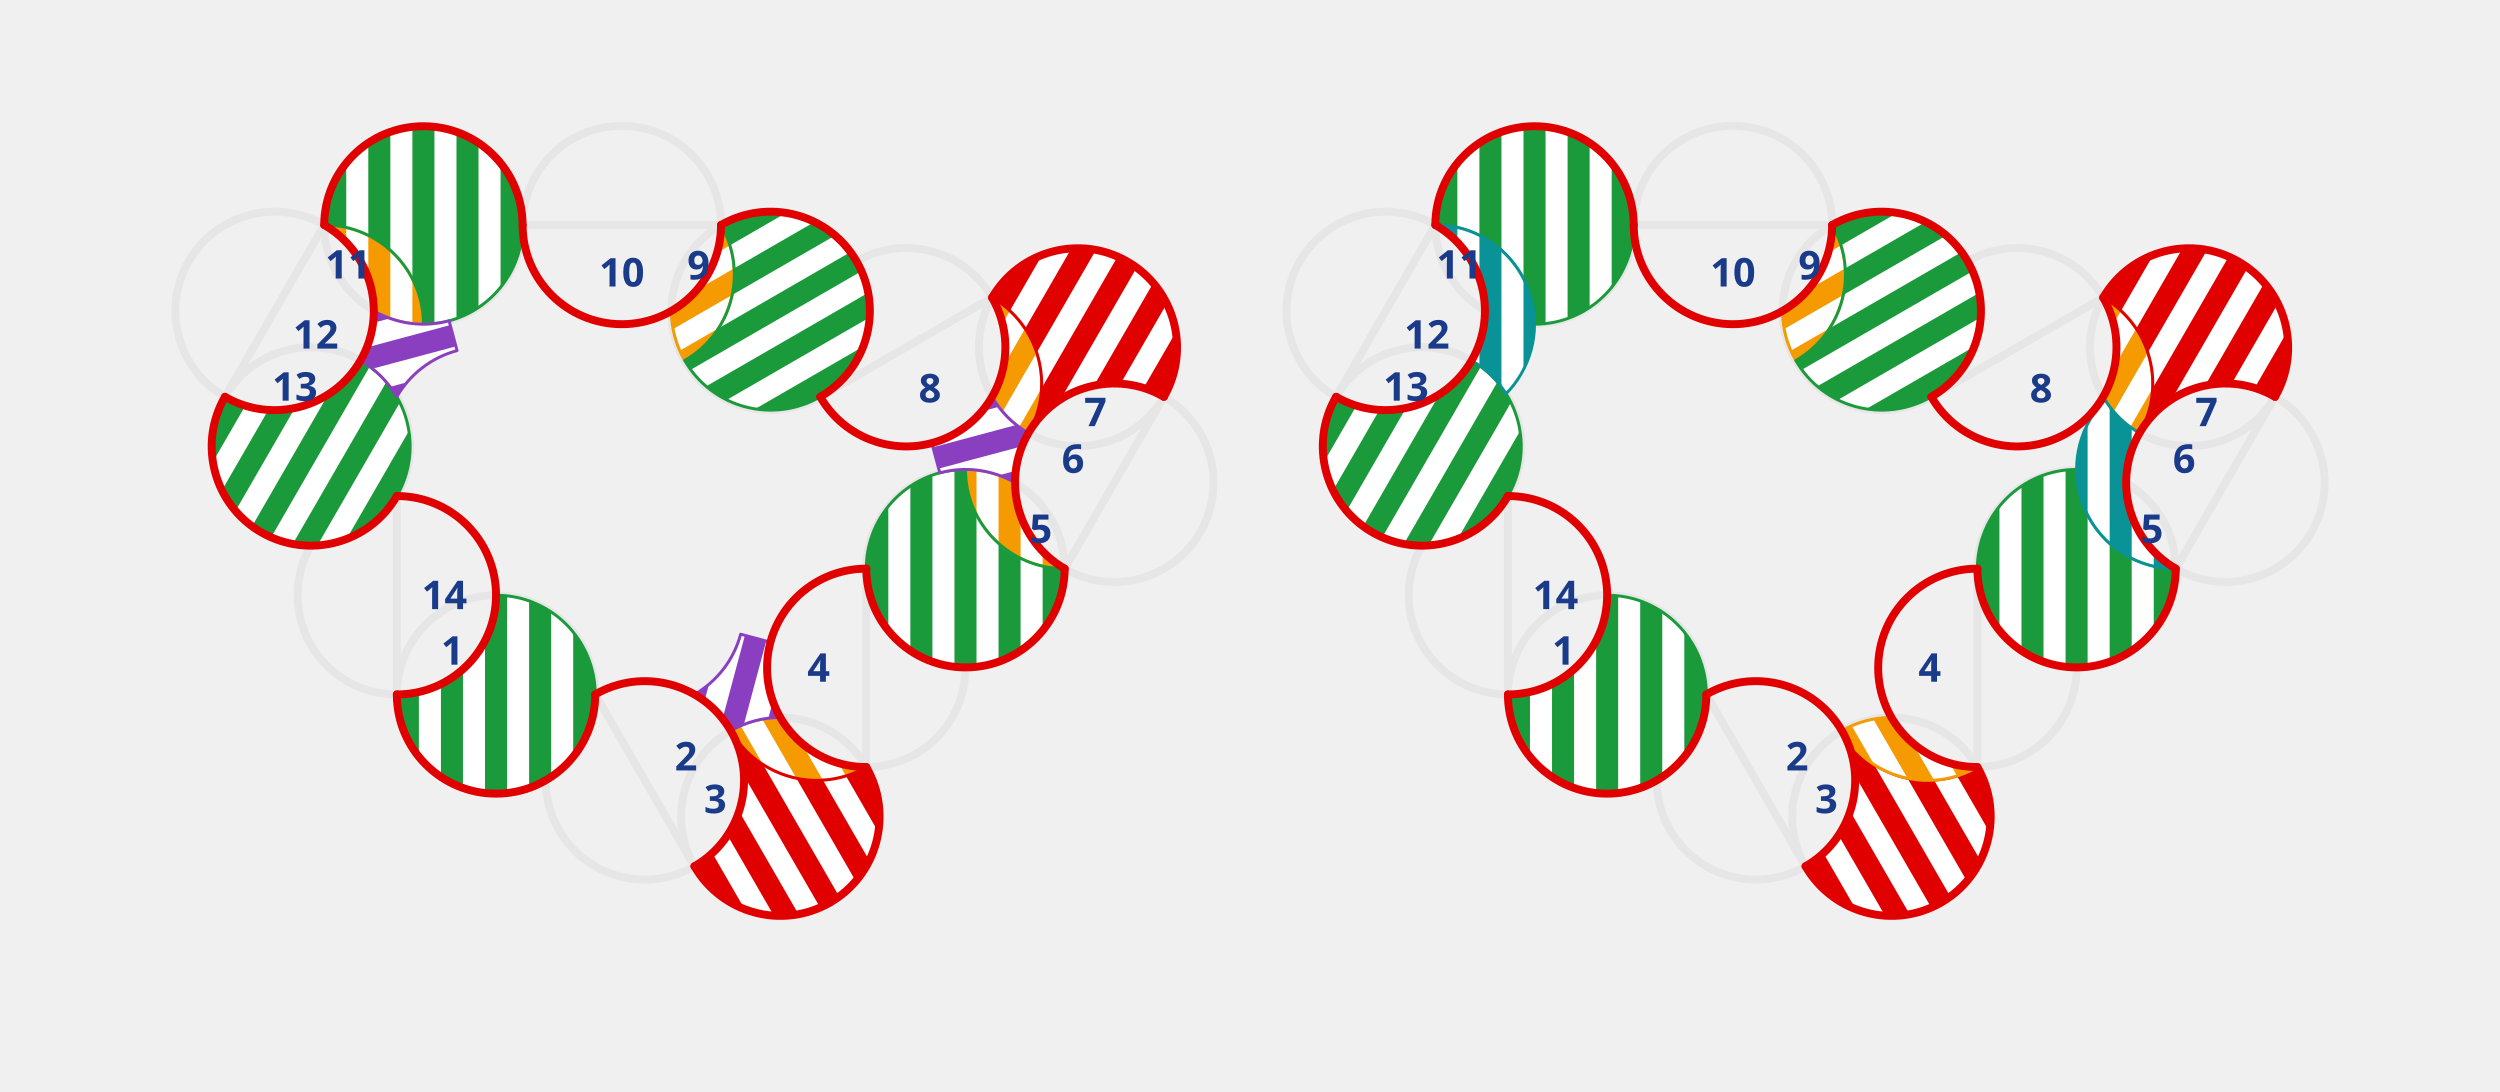
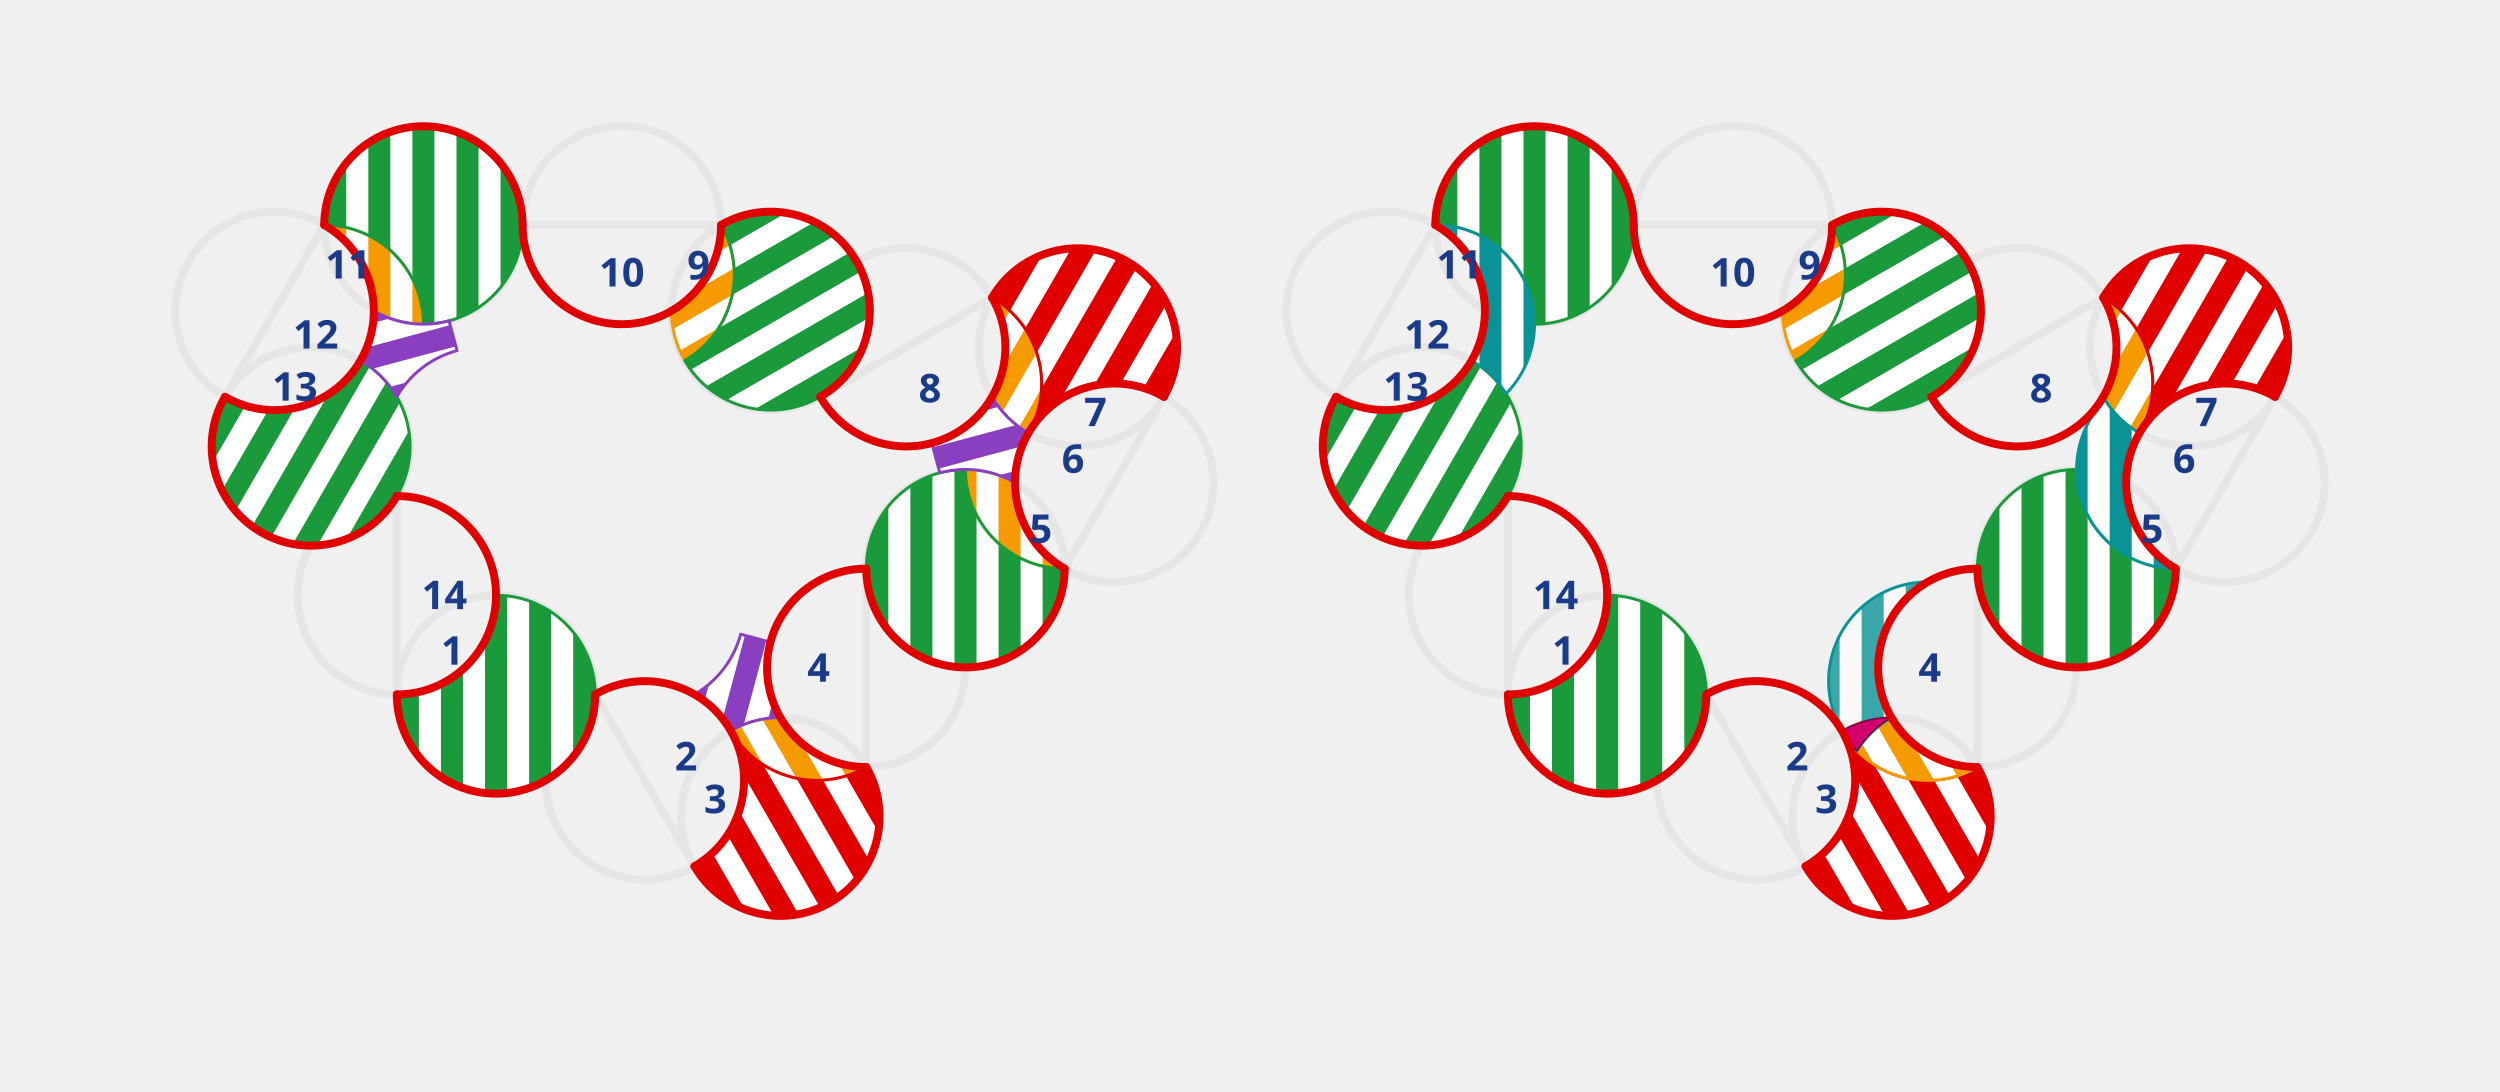
<svg xmlns="http://www.w3.org/2000/svg" width="1260" height="550" viewBox="0 0 1260 550" version="1.1" id="svg1">
  <defs id="defs1" />
  <g id="tileA">
    <path id="spectre" d="M 200 350 L 300 350 L 350 436.603 L 436.603 386.603 L 436.603 286.603 L 536.602 286.603 L 586.602 200 L 500 150 L 413.397 200 L 363.397 113.397 L 263.397 113.397 L 163.398 113.397 L 113.397 200 L 200 250 Z" style="fill:none;stroke:#e6e6e6;stroke-width:4;stroke-linecap:round;stroke-linejoin:round" />
    <path id="arc00in" d="M 200 350 A 50 50 0 0 1 300 350" style="fill:none;stroke:#e6e6e6;stroke-width:4;stroke-linecap:round;stroke-linejoin:round" />
    <path id="arc01out" d="M 300 350 A 50 50 0 0 0 350 436.603" style="fill:none;stroke:#e6e6e6;stroke-width:4;stroke-linecap:round;stroke-linejoin:round" />
    <path id="arc02in" d="M 350 436.603 A 50 50 0 0 1 436.603 386.603" style="fill:none;stroke:#e6e6e6;stroke-width:4;stroke-linecap:round;stroke-linejoin:round" />
    <path id="arc03out" d="M 436.603 386.603 A 50 50 0 0 0 436.603 286.603" style="fill:none;stroke:#e6e6e6;stroke-width:4;stroke-linecap:round;stroke-linejoin:round" />
    <path id="arc04in" d="M 436.603 286.603 A 50 50 0 0 1 536.602 286.603" style="fill:none;stroke:#e6e6e6;stroke-width:4;stroke-linecap:round;stroke-linejoin:round" />
    <path id="arc05out" d="M 536.602 286.603 A 50 50 0 0 0 586.602 200" style="fill:none;stroke:#e6e6e6;stroke-width:4;stroke-linecap:round;stroke-linejoin:round" />
    <path id="arc06in" d="M 586.602 200 A 50 50 0 0 1 500 150" style="fill:none;stroke:#e6e6e6;stroke-width:4;stroke-linecap:round;stroke-linejoin:round" />
    <path id="arc07out" d="M 500 150 A 50 50 0 0 0 413.397 200" style="fill:none;stroke:#e6e6e6;stroke-width:4;stroke-linecap:round;stroke-linejoin:round" />
    <path id="arc08in" d="M 413.397 200 A 50 50 0 0 1 363.397 113.397" style="fill:none;stroke:#e6e6e6;stroke-width:4;stroke-linecap:round;stroke-linejoin:round" />
    <path id="arc09out" d="M 363.397 113.397 A 50 50 0 0 0 263.397 113.397" style="fill:none;stroke:#e6e6e6;stroke-width:4;stroke-linecap:round;stroke-linejoin:round" />
    <path id="arc10in" d="M 263.397 113.397 A 50 50 0 0 1 163.398 113.397" style="fill:none;stroke:#e6e6e6;stroke-width:4;stroke-linecap:round;stroke-linejoin:round" />
    <path id="arc11out" d="M 163.398 113.397 A 50 50 0 0 0 113.397 200" style="fill:none;stroke:#e6e6e6;stroke-width:4;stroke-linecap:round;stroke-linejoin:round" />
    <path id="arc12in" d="M 113.397 200 A 50 50 0 0 1 200 250" style="fill:none;stroke:#e6e6e6;stroke-width:4;stroke-linecap:round;stroke-linejoin:round" />
    <path id="arc13out" d="M 200 250 A 50 50 0 0 0 200 350" style="fill:none;stroke:#e6e6e6;stroke-width:4;stroke-linecap:round;stroke-linejoin:round" />
    <path id="cres03bg" d="M 368.301 368.301 A 50 50 0 0 0 436.603 386.603 A 50 50 0 0 1 393.301 361.603 A 50 50 0 0 0 368.301 368.301 Z" style="fill:#ffffff;stroke:#f59a00;stroke-width:1.5;stroke-linejoin:round" />
    <path id="cres03" d="M 368.301 368.301 A 50 50 0 0 0 384.566 385.361 L 373.267 365.792 A 50 50 0 0 0 368.301 368.301 Z M 401.369 392.243 A 50 50 0 0 0 411.603 393.301 L 393.301 361.603 A 50 50 0 0 0 384.165 362.444 Z M 411.603 393.301 A 50 50 0 0 0 414.753 393.202 L 403.924 374.445 A 50 50 0 0 1 393.301 361.603 Z M 426.355 391.075 A 50 50 0 0 0 436.603 386.603 L 436.603 386.603 A 50 50 0 0 1 422.621 384.608 Z" style="fill:#f59a00;stroke:none" />
    <path id="cres05bg" d="M 486.603 236.602 A 50 50 0 0 0 536.602 286.603 A 50 50 0 0 1 511.603 243.301 A 50 50 0 0 0 486.603 236.602 Z" style="fill:#ffffff;stroke:#f59a00;stroke-width:1.5;stroke-linejoin:round" />
    <path id="cres05" d="M 486.603 236.602 A 50 50 0 0 0 492.158 259.509 L 492.158 236.912 A 50 50 0 0 0 486.603 236.602 Z M 503.269 273.87 A 50 50 0 0 0 511.603 279.904 L 511.603 243.301 A 50 50 0 0 0 503.269 239.462 Z M 511.603 279.904 A 50 50 0 0 0 514.38 281.393 L 514.38 259.735 A 50 50 0 0 1 511.603 243.301 Z M 525.491 285.352 A 50 50 0 0 0 536.602 286.603 L 536.602 286.603 A 50 50 0 0 1 525.491 277.884 Z" style="fill:#f59a00;stroke:none" />
    <path id="cres07bg" d="M 518.301 218.301 A 50 50 0 0 0 500 150 A 50 50 0 0 1 500 200 A 50 50 0 0 0 518.301 218.301 Z" style="fill:#ffffff;stroke:#f59a00;stroke-width:1.5;stroke-linejoin:round" />
    <path id="cres07" d="M 518.301 218.301 A 50 50 0 0 0 524.943 195.686 L 513.645 215.255 A 50 50 0 0 0 518.301 218.301 Z M 522.501 177.693 A 50 50 0 0 0 518.301 168.301 L 500 200 A 50 50 0 0 0 505.297 207.492 Z M 518.301 168.301 A 50 50 0 0 0 516.64 165.623 L 505.811 184.379 A 50 50 0 0 1 500 200 Z M 508.997 156.638 A 50 50 0 0 0 500 150 L 500 150 A 50 50 0 0 1 505.263 163.106 Z" style="fill:#f59a00;stroke:none" />
    <path id="cres09bg" d="M 345.096 181.699 A 50 50 0 0 0 363.397 113.397 A 50 50 0 0 1 338.397 156.699 A 50 50 0 0 0 345.096 181.699 Z" style="fill:#ffffff;stroke:#f59a00;stroke-width:1.5;stroke-linejoin:round" />
    <path id="cres09" d="M 345.096 181.699 A 50 50 0 0 0 362.156 165.434 L 342.587 176.733 A 50 50 0 0 0 345.096 181.699 Z M 369.038 148.631 A 50 50 0 0 0 370.096 138.398 L 338.397 156.699 A 50 50 0 0 0 339.239 165.835 Z M 370.096 138.398 A 50 50 0 0 0 369.997 135.247 L 351.24 146.076 A 50 50 0 0 1 338.397 156.699 Z M 367.87 123.645 A 50 50 0 0 0 363.397 113.397 L 363.397 113.397 A 50 50 0 0 1 361.403 127.379 Z" style="fill:#f59a00;stroke:none" />
    <path id="cres11bg" d="M 213.398 163.398 A 50 50 0 0 0 163.398 113.397 A 50 50 0 0 1 188.398 156.699 A 50 50 0 0 0 213.398 163.398 Z" style="fill:#ffffff;stroke:#f59a00;stroke-width:1.5;stroke-linejoin:round" />
    <path id="cres11" d="M 213.398 163.398 A 50 50 0 0 0 207.842 140.491 L 207.842 163.088 A 50 50 0 0 0 213.398 163.398 Z M 196.731 126.13 A 50 50 0 0 0 188.398 120.096 L 188.398 156.699 A 50 50 0 0 0 196.731 160.538 Z M 188.398 120.096 A 50 50 0 0 0 185.62 118.607 L 185.62 140.265 A 50 50 0 0 1 188.398 156.699 Z M 174.509 114.648 A 50 50 0 0 0 163.398 113.397 L 163.398 113.397 A 50 50 0 0 1 174.509 122.116 Z" style="fill:#f59a00;stroke:none" />
    <path id="p3qpf01bg" d="M 200 350 A 50 50 0 0 0 250 400 A 50 50 0 0 0 300 350 A 50 50 0 0 0 250 300 A 50 50 0 0 1 200 350 Z" style="fill:#ffffff;stroke:#1a9a3a;stroke-width:1.5;stroke-linejoin:round" />
    <path id="p3qpf01" d="M 200 350 A 50 50 0 0 0 211.111 381.427 L 211.111 348.75 A 50 50 0 0 1 200 350 Z M 222.222 391.574 A 50 50 0 0 0 233.333 397.14 L 233.333 337.268 A 50 50 0 0 1 222.222 344.79 Z M 244.444 399.69 A 50 50 0 0 0 255.556 399.69 L 255.556 300.31 A 50 50 0 0 0 250 300 A 50 50 0 0 1 244.444 322.906 Z M 266.667 397.14 A 50 50 0 0 0 277.778 391.574 L 277.778 308.426 A 50 50 0 0 0 266.667 302.86 Z M 288.889 381.427 A 50 50 0 0 0 300 350 L 300 350 A 50 50 0 0 0 288.889 318.573 Z" style="fill:#1a9a3a;stroke:none" />
    <path id="p3qpf05bg" d="M 536.602 286.603 A 50 50 0 0 1 486.603 336.603 A 50 50 0 0 1 436.603 286.603 A 50 50 0 0 1 486.603 236.602 A 50 50 0 0 0 536.602 286.603 Z" style="fill:#ffffff;stroke:#1a9a3a;stroke-width:1.5;stroke-linejoin:round" />
    <path id="p3qpf05" d="M 436.603 286.603 A 50 50 0 0 0 447.714 318.029 L 447.714 255.176 A 50 50 0 0 0 436.603 286.603 Z M 458.825 328.176 A 50 50 0 0 0 469.936 333.743 L 469.936 239.462 A 50 50 0 0 0 458.825 245.029 Z M 481.047 336.293 A 50 50 0 0 0 492.158 336.293 L 492.158 259.509 A 50 50 0 0 1 486.603 236.602 A 50 50 0 0 0 481.047 236.912 Z M 503.269 333.743 A 50 50 0 0 0 514.38 328.176 L 514.38 281.393 A 50 50 0 0 1 503.269 273.87 Z M 525.491 318.029 A 50 50 0 0 0 536.602 286.603 L 536.602 286.603 A 50 50 0 0 1 525.491 285.352 Z" style="fill:#1a9a3a;stroke:none" />
    <path id="p3qpf09bg" d="M 363.397 113.397 A 50 50 0 0 1 431.699 131.699 A 50 50 0 0 1 413.397 200 A 50 50 0 0 1 345.096 181.699 A 50 50 0 0 0 363.397 113.397 Z" style="fill:#ffffff;stroke:#1a9a3a;stroke-width:1.5;stroke-linejoin:round" />
    <path id="p3qpf09" d="M 413.397 200 A 50 50 0 0 0 435.058 174.664 L 380.625 206.091 A 50 50 0 0 0 413.397 200 Z M 438.291 159.968 A 50 50 0 0 0 437.556 147.562 L 355.906 194.703 A 50 50 0 0 0 366.282 201.542 Z M 434.208 136.665 A 50 50 0 0 0 428.653 127.042 L 362.156 165.434 A 50 50 0 0 1 345.096 181.699 A 50 50 0 0 0 348.142 186.355 Z M 420.889 118.695 A 50 50 0 0 0 410.513 111.856 L 369.997 135.247 A 50 50 0 0 1 369.038 148.631 Z M 396.17 107.306 A 50 50 0 0 0 363.397 113.397 L 363.397 113.397 A 50 50 0 0 1 367.87 123.645 Z" style="fill:#1a9a3a;stroke:none" />
    <path id="p3qpf11bg" d="M 163.398 113.397 A 50 50 0 0 1 213.398 63.398 A 50 50 0 0 1 263.397 113.397 A 50 50 0 0 1 213.398 163.398 A 50 50 0 0 0 163.398 113.397 Z" style="fill:#ffffff;stroke:#1a9a3a;stroke-width:1.5;stroke-linejoin:round" />
    <path id="p3qpf11" d="M 263.397 113.397 A 50 50 0 0 0 252.286 81.971 L 252.286 144.824 A 50 50 0 0 0 263.397 113.397 Z M 241.175 71.823 A 50 50 0 0 0 230.064 66.257 L 230.064 160.538 A 50 50 0 0 0 241.175 154.971 Z M 218.953 63.707 A 50 50 0 0 0 207.842 63.707 L 207.842 140.491 A 50 50 0 0 1 213.398 163.398 A 50 50 0 0 0 218.953 163.088 Z M 196.731 66.257 A 50 50 0 0 0 185.62 71.823 L 185.62 118.607 A 50 50 0 0 1 196.731 126.13 Z M 174.509 81.971 A 50 50 0 0 0 163.398 113.397 L 163.398 113.397 A 50 50 0 0 1 174.509 114.648 Z" style="fill:#1a9a3a;stroke:none" />
    <path id="p3qpf13bg" d="M 113.397 200 A 50 50 0 0 0 131.699 268.301 A 50 50 0 0 0 200 250 A 50 50 0 0 0 181.699 181.699 A 50 50 0 0 1 113.397 200 Z" style="fill:#ffffff;stroke:#1a9a3a;stroke-width:1.5;stroke-linejoin:round" />
    <path id="p3qpf13" d="M 113.397 200 A 50 50 0 0 0 107.306 232.772 L 123.645 204.473 A 50 50 0 0 1 113.397 200 Z M 111.856 247.115 A 50 50 0 0 0 118.695 257.491 L 148.631 205.64 A 50 50 0 0 1 135.247 206.599 Z M 127.042 265.255 A 50 50 0 0 0 136.665 270.811 L 186.355 184.745 A 50 50 0 0 0 181.699 181.699 A 50 50 0 0 1 165.434 198.758 Z M 147.562 274.158 A 50 50 0 0 0 159.968 274.893 L 201.542 202.885 A 50 50 0 0 0 194.703 192.508 Z M 174.664 271.661 A 50 50 0 0 0 200 250 L 200 250 A 50 50 0 0 0 206.091 217.228 Z" style="fill:#1a9a3a;stroke:none" />
    <path id="phpf03bg" d="M 350 436.603 A 50 50 0 0 0 418.301 454.904 A 50 50 0 0 0 436.603 386.603 A 50 50 0 0 1 368.301 368.301 A 50 50 0 0 1 350 436.603 Z" style="fill:#ffffff;stroke:#e00000;stroke-width:1.5;stroke-linejoin:round" />
    <path id="phpf03" d="M 350 436.603 A 50 50 0 0 0 375.336 458.264 L 358.997 429.964 A 50 50 0 0 1 350 436.603 Z M 390.032 461.495 A 50 50 0 0 0 402.438 460.761 L 372.501 408.909 A 50 50 0 0 1 366.64 420.98 Z M 413.335 457.413 A 50 50 0 0 0 422.958 451.858 L 384.566 385.361 A 50 50 0 0 1 368.301 368.301 A 50 50 0 0 1 374.943 390.916 Z M 431.305 444.094 A 50 50 0 0 0 438.144 433.718 L 414.753 393.202 A 50 50 0 0 1 401.369 392.243 Z M 442.693 419.375 A 50 50 0 0 0 436.603 386.603 L 436.603 386.603 A 50 50 0 0 1 426.355 391.075 Z" style="fill:#e00000;stroke:none" />
    <path id="phpf07bg" d="M 586.602 200 A 50 50 0 0 0 568.301 131.699 A 50 50 0 0 0 500 150 A 50 50 0 0 1 518.301 218.301 A 50 50 0 0 1 586.602 200 Z" style="fill:#ffffff;stroke:#e00000;stroke-width:1.5;stroke-linejoin:round" />
    <path id="phpf07" d="M 586.602 200 A 50 50 0 0 0 592.693 167.228 L 576.355 195.527 A 50 50 0 0 1 586.602 200 Z M 588.144 152.885 A 50 50 0 0 0 581.305 142.508 L 551.369 194.36 A 50 50 0 0 1 564.753 193.401 Z M 572.958 134.745 A 50 50 0 0 0 563.335 129.189 L 524.943 195.686 A 50 50 0 0 1 518.301 218.301 A 50 50 0 0 1 534.566 201.242 Z M 552.438 125.842 A 50 50 0 0 0 540.032 125.107 L 516.64 165.623 A 50 50 0 0 1 522.501 177.693 Z M 525.336 128.339 A 50 50 0 0 0 500 150 L 500 150 A 50 50 0 0 1 508.997 156.638 Z" style="fill:#e00000;stroke:none" />
    <path id="star0234bg" d="M 373.296 319.64 A 50 50 0 0 1 350 350 A 50 50 0 0 1 368.301 368.301 A 50 50 0 0 1 393.301 361.603 A 50 50 0 0 1 388.306 323.662 Z" style="fill:#ffffff;stroke:#8a3fc0;stroke-width:1.5;stroke-linejoin:round" />
    <path id="star0234" d="M 387.252 361.973 L 387.858 361.900 L 388.943 361.793 L 390.031 361.710 L 391.120 361.650 L 392.211 361.614 L 393.301 361.603 L 392.506 360.172 L 391.759 358.717 L 391.059 357.238 L 390.409 355.737 L 389.807 354.215 L 389.535 353.453 Z M 364.175 362.236 L 364.668 362.863 L 365.322 363.736 L 365.958 364.622 L 366.573 365.523 L 367.170 366.436 L 367.746 367.363 L 368.301 368.301 L 369.252 367.766 L 370.214 367.252 L 371.187 366.759 L 372.170 366.287 L 373.164 365.837 L 374.167 365.409 L 374.908 365.111 L 386.168 323.089 L 375.435 320.213 Z M 357.337 344.825 L 356.720 345.349 L 355.438 346.366 L 354.124 347.341 L 352.779 348.272 L 351.403 349.159 L 350.000 350.000 L 350.939 350.556 L 351.865 351.132 L 352.779 351.728 L 353.679 352.344 L 354.565 352.979 L 355.054 353.346 Z" style="fill:#8a3fc0;stroke:none" />
    <path id="star5678bg" d="M 473.662 238.306 A 50 50 0 0 1 511.603 243.301 A 50 50 0 0 1 518.301 218.301 A 50 50 0 0 1 500 200 A 50 50 0 0 1 469.64 223.296 Z" style="fill:#ffffff;stroke:#8a3fc0;stroke-width:1.5;stroke-linejoin:round" />
    <path id="star5678" d="M 503.346 205.054 L 502.979 204.565 L 502.344 203.679 L 501.728 202.779 L 501.132 201.865 L 500.556 200.939 L 500.000 200.000 L 499.159 201.403 L 498.272 202.779 L 497.341 204.124 L 496.366 205.438 L 495.349 206.720 L 494.825 207.337 Z M 515.111 224.908 L 515.409 224.167 L 515.837 223.164 L 516.287 222.170 L 516.759 221.187 L 517.252 220.214 L 517.766 219.252 L 518.301 218.301 L 517.363 217.746 L 516.436 217.170 L 515.523 216.573 L 514.622 215.958 L 513.736 215.322 L 512.863 214.668 L 512.236 214.175 L 470.213 225.435 L 473.089 236.168 Z M 503.453 239.535 L 504.215 239.807 L 505.737 240.409 L 507.238 241.059 L 508.717 241.759 L 510.172 242.506 L 511.603 243.301 L 511.614 242.211 L 511.650 241.120 L 511.710 240.031 L 511.793 238.943 L 511.900 237.858 L 511.973 237.252 Z" style="fill:#8a3fc0;stroke:none" />
    <path id="star1113bg" d="M 226.338 161.694 A 50 50 0 0 1 188.398 156.699 A 50 50 0 0 1 181.699 181.699 A 50 50 0 0 1 200 200 A 50 50 0 0 1 230.36 176.704 Z" style="fill:#ffffff;stroke:#8a3fc0;stroke-width:1.5;stroke-linejoin:round" />
    <path id="star1113" d="M 196.654 194.946 L 197.021 195.435 L 197.656 196.321 L 198.272 197.221 L 198.868 198.135 L 199.444 199.061 L 200.000 200.000 L 200.841 198.597 L 201.728 197.221 L 202.659 195.876 L 203.634 194.562 L 204.651 193.280 L 205.175 192.663 Z M 184.889 175.092 L 184.591 175.833 L 184.163 176.836 L 183.713 177.830 L 183.241 178.813 L 182.748 179.786 L 182.234 180.748 L 181.699 181.699 L 182.637 182.254 L 183.564 182.830 L 184.477 183.427 L 185.378 184.042 L 186.264 184.678 L 187.137 185.332 L 187.764 185.825 L 229.787 174.565 L 226.911 163.832 Z M 196.547 160.465 L 195.785 160.193 L 194.263 159.591 L 192.762 158.941 L 191.283 158.241 L 189.828 157.494 L 188.397 156.699 L 188.386 157.789 L 188.350 158.880 L 188.290 159.969 L 188.207 161.057 L 188.100 162.142 L 188.027 162.748 Z" style="fill:#8a3fc0;stroke:none" />
    <path id="arc00out" d="M 200 350 A 50 50 0 0 0 300 350" style="fill:none;stroke:#e00000;stroke-width:4;stroke-linecap:round;stroke-linejoin:round" />
    <path id="arc01in" d="M 300 350 A 50 50 0 0 1 350 436.603" style="fill:none;stroke:#e00000;stroke-width:4;stroke-linecap:round;stroke-linejoin:round" />
    <path id="arc02out" d="M 350 436.603 A 50 50 0 0 0 436.603 386.603" style="fill:none;stroke:#e00000;stroke-width:4;stroke-linecap:round;stroke-linejoin:round" />
    <path id="arc03in" d="M 436.603 386.603 A 50 50 0 0 1 436.603 286.603" style="fill:none;stroke:#e00000;stroke-width:4;stroke-linecap:round;stroke-linejoin:round" />
    <path id="arc04out" d="M 436.603 286.603 A 50 50 0 0 0 536.602 286.603" style="fill:none;stroke:#e00000;stroke-width:4;stroke-linecap:round;stroke-linejoin:round" />
    <path id="arc05in" d="M 536.602 286.603 A 50 50 0 0 1 586.602 200" style="fill:none;stroke:#e00000;stroke-width:4;stroke-linecap:round;stroke-linejoin:round" />
    <path id="arc06out" d="M 586.602 200 A 50 50 0 0 0 500 150" style="fill:none;stroke:#e00000;stroke-width:4;stroke-linecap:round;stroke-linejoin:round" />
    <path id="arc07in" d="M 500 150 A 50 50 0 0 1 413.397 200" style="fill:none;stroke:#e00000;stroke-width:4;stroke-linecap:round;stroke-linejoin:round" />
    <path id="arc08out" d="M 413.397 200 A 50 50 0 0 0 363.397 113.397" style="fill:none;stroke:#e00000;stroke-width:4;stroke-linecap:round;stroke-linejoin:round" />
    <path id="arc09in" d="M 363.397 113.397 A 50 50 0 0 1 263.397 113.397" style="fill:none;stroke:#e00000;stroke-width:4;stroke-linecap:round;stroke-linejoin:round" />
    <path id="arc10out" d="M 263.397 113.397 A 50 50 0 0 0 163.398 113.397" style="fill:none;stroke:#e00000;stroke-width:4;stroke-linecap:round;stroke-linejoin:round" />
    <path id="arc11in" d="M 163.398 113.397 A 50 50 0 0 1 113.397 200" style="fill:none;stroke:#e00000;stroke-width:4;stroke-linecap:round;stroke-linejoin:round" />
    <path id="arc12out" d="M 113.397 200 A 50 50 0 0 0 200 250" style="fill:none;stroke:#e00000;stroke-width:4;stroke-linecap:round;stroke-linejoin:round" />
    <path id="arc13in" d="M 200 250 A 50 50 0 0 1 200 350" style="fill:none;stroke:#e00000;stroke-width:4;stroke-linecap:round;stroke-linejoin:round" />
    <g id="layer-numbers">
      <text id="num01" x="228.00" y="335.00" style="font-family:sans-serif;font-weight:bold;font-size:20px;text-anchor:middle;fill:#1a3a8a;stroke:none">1</text>
      <text id="num02" x="345.78" y="388.30" style="font-family:sans-serif;font-weight:bold;font-size:20px;text-anchor:middle;fill:#1a3a8a;stroke:none">2</text>
      <text id="num03" x="360.52" y="409.82" style="font-family:sans-serif;font-weight:bold;font-size:20px;text-anchor:middle;fill:#1a3a8a;stroke:none">3</text>
      <text id="num04" x="412.60" y="343.60" style="font-family:sans-serif;font-weight:bold;font-size:20px;text-anchor:middle;fill:#1a3a8a;stroke:none">4</text>
      <text id="num05" x="524.60" y="273.60" style="font-family:sans-serif;font-weight:bold;font-size:20px;text-anchor:middle;fill:#1a3a8a;stroke:none">5</text>
      <text id="num06" x="540.82" y="238.30" style="font-family:sans-serif;font-weight:bold;font-size:20px;text-anchor:middle;fill:#1a3a8a;stroke:none">6</text>
      <text id="num07" x="552.09" y="214.78" style="font-family:sans-serif;font-weight:bold;font-size:20px;text-anchor:middle;fill:#1a3a8a;stroke:none">7</text>
      <text id="num08" x="468.70" y="202.78" style="font-family:sans-serif;font-weight:bold;font-size:20px;text-anchor:middle;fill:#1a3a8a;stroke:none">8</text>
      <text id="num09" x="352.08" y="140.79" style="font-family:sans-serif;font-weight:bold;font-size:20px;text-anchor:middle;fill:#1a3a8a;stroke:none">9</text>
      <text id="num10" x="313.40" y="144.40" style="font-family:sans-serif;font-weight:bold;font-size:20px;text-anchor:middle;fill:#1a3a8a;stroke:none">10</text>
      <text id="num11" x="175.40" y="140.40" style="font-family:sans-serif;font-weight:bold;font-size:20px;text-anchor:middle;fill:#1a3a8a;stroke:none">11</text>
      <text id="num12" x="159.18" y="175.70" style="font-family:sans-serif;font-weight:bold;font-size:20px;text-anchor:middle;fill:#1a3a8a;stroke:none">12</text>
      <text id="num13" x="148.65" y="201.95" style="font-family:sans-serif;font-weight:bold;font-size:20px;text-anchor:middle;fill:#1a3a8a;stroke:none">13</text>
      <text id="num14" x="224.00" y="307.00" style="font-family:sans-serif;font-weight:bold;font-size:20px;text-anchor:middle;fill:#1a3a8a;stroke:none">14</text>
    </g>
  </g>
  <g id="tileB" transform="translate(560,0)">
    <path id="spectre_b" d="M 200 350 L 300 350 L 350 436.603 L 436.603 386.603 L 436.603 286.603 L 536.602 286.603 L 586.602 200 L 500 150 L 413.397 200 L 363.397 113.397 L 263.397 113.397 L 163.398 113.397 L 113.397 200 L 200 250 Z" style="fill:none;stroke:#e6e6e6;stroke-width:4;stroke-linecap:round;stroke-linejoin:round" />
    <path id="arc00in_b" d="M 200 350 A 50 50 0 0 1 300 350" style="fill:none;stroke:#e6e6e6;stroke-width:4;stroke-linecap:round;stroke-linejoin:round" />
    <path id="arc01out_b" d="M 300 350 A 50 50 0 0 0 350 436.603" style="fill:none;stroke:#e6e6e6;stroke-width:4;stroke-linecap:round;stroke-linejoin:round" />
    <path id="arc02in_b" d="M 350 436.603 A 50 50 0 0 1 436.603 386.603" style="fill:none;stroke:#e6e6e6;stroke-width:4;stroke-linecap:round;stroke-linejoin:round" />
    <path id="arc03out_b" d="M 436.603 386.603 A 50 50 0 0 0 436.603 286.603" style="fill:none;stroke:#e6e6e6;stroke-width:4;stroke-linecap:round;stroke-linejoin:round" />
    <path id="arc04in_b" d="M 436.603 286.603 A 50 50 0 0 1 536.602 286.603" style="fill:none;stroke:#e6e6e6;stroke-width:4;stroke-linecap:round;stroke-linejoin:round" />
    <path id="arc05out_b" d="M 536.602 286.603 A 50 50 0 0 0 586.602 200" style="fill:none;stroke:#e6e6e6;stroke-width:4;stroke-linecap:round;stroke-linejoin:round" />
    <path id="arc06in_b" d="M 586.602 200 A 50 50 0 0 1 500 150" style="fill:none;stroke:#e6e6e6;stroke-width:4;stroke-linecap:round;stroke-linejoin:round" />
    <path id="arc07out_b" d="M 500 150 A 50 50 0 0 0 413.397 200" style="fill:none;stroke:#e6e6e6;stroke-width:4;stroke-linecap:round;stroke-linejoin:round" />
    <path id="arc08in_b" d="M 413.397 200 A 50 50 0 0 1 363.397 113.397" style="fill:none;stroke:#e6e6e6;stroke-width:4;stroke-linecap:round;stroke-linejoin:round" />
    <path id="arc09out_b" d="M 363.397 113.397 A 50 50 0 0 0 263.397 113.397" style="fill:none;stroke:#e6e6e6;stroke-width:4;stroke-linecap:round;stroke-linejoin:round" />
    <path id="arc10in_b" d="M 263.397 113.397 A 50 50 0 0 1 163.398 113.397" style="fill:none;stroke:#e6e6e6;stroke-width:4;stroke-linecap:round;stroke-linejoin:round" />
    <path id="arc11out_b" d="M 163.398 113.397 A 50 50 0 0 0 113.397 200" style="fill:none;stroke:#e6e6e6;stroke-width:4;stroke-linecap:round;stroke-linejoin:round" />
    <path id="arc12in_b" d="M 113.397 200 A 50 50 0 0 1 200 250" style="fill:none;stroke:#e6e6e6;stroke-width:4;stroke-linecap:round;stroke-linejoin:round" />
    <path id="arc13out_b" d="M 200 250 A 50 50 0 0 0 200 350" style="fill:none;stroke:#e6e6e6;stroke-width:4;stroke-linecap:round;stroke-linejoin:round" />
    <path id="cres07bg_b" d="M 518.301 218.301 A 50 50 0 0 0 500 150 A 50 50 0 0 1 500 200 A 50 50 0 0 0 518.301 218.301 Z" style="fill:#ffffff;stroke:#f59a00;stroke-width:1.5;stroke-linejoin:round" />
    <path id="cres07_b" d="M 518.301 218.301 A 50 50 0 0 0 524.943 195.686 L 513.645 215.255 A 50 50 0 0 0 518.301 218.301 Z M 522.501 177.693 A 50 50 0 0 0 518.301 168.301 L 500 200 A 50 50 0 0 0 505.297 207.492 Z M 518.301 168.301 A 50 50 0 0 0 516.64 165.623 L 505.811 184.379 A 50 50 0 0 1 500 200 Z M 508.997 156.638 A 50 50 0 0 0 500 150 L 500 150 A 50 50 0 0 1 505.263 163.106 Z" style="fill:#f59a00;stroke:none" />
    <path id="cres09bg_b" d="M 345.096 181.699 A 50 50 0 0 0 363.397 113.397 A 50 50 0 0 1 338.397 156.699 A 50 50 0 0 0 345.096 181.699 Z" style="fill:#ffffff;stroke:#f59a00;stroke-width:1.5;stroke-linejoin:round" />
    <path id="cres09_b" d="M 345.096 181.699 A 50 50 0 0 0 362.156 165.434 L 342.587 176.733 A 50 50 0 0 0 345.096 181.699 Z M 369.038 148.631 A 50 50 0 0 0 370.096 138.398 L 338.397 156.699 A 50 50 0 0 0 339.239 165.835 Z M 370.096 138.398 A 50 50 0 0 0 369.997 135.247 L 351.24 146.076 A 50 50 0 0 1 338.397 156.699 Z M 367.87 123.645 A 50 50 0 0 0 363.397 113.397 L 363.397 113.397 A 50 50 0 0 1 361.403 127.379 Z" style="fill:#f59a00;stroke:none" />
    <path id="p3qpf01bg_b" d="M 200 350 A 50 50 0 0 0 250 400 A 50 50 0 0 0 300 350 A 50 50 0 0 0 250 300 A 50 50 0 0 1 200 350 Z" style="fill:#ffffff;stroke:#1a9a3a;stroke-width:1.5;stroke-linejoin:round" />
    <path id="p3qpf01_b" d="M 200 350 A 50 50 0 0 0 211.111 381.427 L 211.111 348.75 A 50 50 0 0 1 200 350 Z M 222.222 391.574 A 50 50 0 0 0 233.333 397.14 L 233.333 337.268 A 50 50 0 0 1 222.222 344.79 Z M 244.444 399.69 A 50 50 0 0 0 255.556 399.69 L 255.556 300.31 A 50 50 0 0 0 250 300 A 50 50 0 0 1 244.444 322.906 Z M 266.667 397.14 A 50 50 0 0 0 277.778 391.574 L 277.778 308.426 A 50 50 0 0 0 266.667 302.86 Z M 288.889 381.427 A 50 50 0 0 0 300 350 L 300 350 A 50 50 0 0 0 288.889 318.573 Z" style="fill:#1a9a3a;stroke:none" />
    <path id="p3qpf05bg_b" d="M 536.602 286.603 A 50 50 0 0 1 486.603 336.603 A 50 50 0 0 1 436.603 286.603 A 50 50 0 0 1 486.603 236.602 A 50 50 0 0 0 536.602 286.603 Z" style="fill:#ffffff;stroke:#1a9a3a;stroke-width:1.5;stroke-linejoin:round" />
    <path id="p3qpf05_b" d="M 436.603 286.603 A 50 50 0 0 0 447.714 318.029 L 447.714 255.176 A 50 50 0 0 0 436.603 286.603 Z M 458.825 328.176 A 50 50 0 0 0 469.936 333.743 L 469.936 239.462 A 50 50 0 0 0 458.825 245.029 Z M 481.047 336.293 A 50 50 0 0 0 492.158 336.293 L 492.158 259.509 A 50 50 0 0 1 486.603 236.602 A 50 50 0 0 0 481.047 236.912 Z M 503.269 333.743 A 50 50 0 0 0 514.38 328.176 L 514.38 281.393 A 50 50 0 0 1 503.269 273.87 Z M 525.491 318.029 A 50 50 0 0 0 536.602 286.603 L 536.602 286.603 A 50 50 0 0 1 525.491 285.352 Z" style="fill:#1a9a3a;stroke:none" />
    <path id="p3qpf09bg_b" d="M 363.397 113.397 A 50 50 0 0 1 431.699 131.699 A 50 50 0 0 1 413.397 200 A 50 50 0 0 1 345.096 181.699 A 50 50 0 0 0 363.397 113.397 Z" style="fill:#ffffff;stroke:#1a9a3a;stroke-width:1.5;stroke-linejoin:round" />
    <path id="p3qpf09_b" d="M 413.397 200 A 50 50 0 0 0 435.058 174.664 L 380.625 206.091 A 50 50 0 0 0 413.397 200 Z M 438.291 159.968 A 50 50 0 0 0 437.556 147.562 L 355.906 194.703 A 50 50 0 0 0 366.282 201.542 Z M 434.208 136.665 A 50 50 0 0 0 428.653 127.042 L 362.156 165.434 A 50 50 0 0 1 345.096 181.699 A 50 50 0 0 0 348.142 186.355 Z M 420.889 118.695 A 50 50 0 0 0 410.513 111.856 L 369.997 135.247 A 50 50 0 0 1 369.038 148.631 Z M 396.17 107.306 A 50 50 0 0 0 363.397 113.397 L 363.397 113.397 A 50 50 0 0 1 367.87 123.645 Z" style="fill:#1a9a3a;stroke:none" />
    <path id="p3qpf11bg_b" d="M 163.398 113.397 A 50 50 0 0 1 213.398 63.398 A 50 50 0 0 1 263.397 113.397 A 50 50 0 0 1 213.398 163.398 A 50 50 0 0 0 163.398 113.397 Z" style="fill:#ffffff;stroke:#1a9a3a;stroke-width:1.5;stroke-linejoin:round" />
    <path id="p3qpf11_b" d="M 263.397 113.397 A 50 50 0 0 0 252.286 81.971 L 252.286 144.824 A 50 50 0 0 0 263.397 113.397 Z M 241.175 71.823 A 50 50 0 0 0 230.064 66.257 L 230.064 160.538 A 50 50 0 0 0 241.175 154.971 Z M 218.953 63.707 A 50 50 0 0 0 207.842 63.707 L 207.842 140.491 A 50 50 0 0 1 213.398 163.398 A 50 50 0 0 0 218.953 163.088 Z M 196.731 66.257 A 50 50 0 0 0 185.62 71.823 L 185.62 118.607 A 50 50 0 0 1 196.731 126.13 Z M 174.509 81.971 A 50 50 0 0 0 163.398 113.397 L 163.398 113.397 A 50 50 0 0 1 174.509 114.648 Z" style="fill:#1a9a3a;stroke:none" />
    <path id="p3qpf13bg_b" d="M 113.397 200 A 50 50 0 0 0 131.699 268.301 A 50 50 0 0 0 200 250 A 50 50 0 0 0 181.699 181.699 A 50 50 0 0 1 113.397 200 Z" style="fill:#ffffff;stroke:#1a9a3a;stroke-width:1.5;stroke-linejoin:round" />
    <path id="p3qpf13_b" d="M 113.397 200 A 50 50 0 0 0 107.306 232.772 L 123.645 204.473 A 50 50 0 0 1 113.397 200 Z M 111.856 247.115 A 50 50 0 0 0 118.695 257.491 L 148.631 205.64 A 50 50 0 0 1 135.247 206.599 Z M 127.042 265.255 A 50 50 0 0 0 136.665 270.811 L 186.355 184.745 A 50 50 0 0 0 181.699 181.699 A 50 50 0 0 1 165.434 198.758 Z M 147.562 274.158 A 50 50 0 0 0 159.968 274.893 L 201.542 202.885 A 50 50 0 0 0 194.703 192.508 Z M 174.664 271.661 A 50 50 0 0 0 200 250 L 200 250 A 50 50 0 0 0 206.091 217.228 Z" style="fill:#1a9a3a;stroke:none" />
    <path id="phpf03bg_b" d="M 350 436.603 A 50 50 0 0 0 418.301 454.904 A 50 50 0 0 0 436.603 386.603 A 50 50 0 0 1 368.301 368.301 A 50 50 0 0 1 350 436.603 Z" style="fill:#ffffff;stroke:#e00000;stroke-width:1.5;stroke-linejoin:round" />
    <path id="phpf03_b" d="M 350 436.603 A 50 50 0 0 0 375.336 458.264 L 358.997 429.964 A 50 50 0 0 1 350 436.603 Z M 390.032 461.495 A 50 50 0 0 0 402.438 460.761 L 372.501 408.909 A 50 50 0 0 1 366.64 420.98 Z M 413.335 457.413 A 50 50 0 0 0 422.958 451.858 L 384.566 385.361 A 50 50 0 0 1 368.301 368.301 A 50 50 0 0 1 374.943 390.916 Z M 431.305 444.094 A 50 50 0 0 0 438.144 433.718 L 414.753 393.202 A 50 50 0 0 1 401.369 392.243 Z M 442.693 419.375 A 50 50 0 0 0 436.603 386.603 L 436.603 386.603 A 50 50 0 0 1 426.355 391.075 Z" style="fill:#e00000;stroke:none" />
    <path id="phpf07bg_b" d="M 586.602 200 A 50 50 0 0 0 568.301 131.699 A 50 50 0 0 0 500 150 A 50 50 0 0 1 518.301 218.301 A 50 50 0 0 1 586.602 200 Z" style="fill:#ffffff;stroke:#e00000;stroke-width:1.5;stroke-linejoin:round" />
    <path id="phpf07_b" d="M 586.602 200 A 50 50 0 0 0 592.693 167.228 L 576.355 195.527 A 50 50 0 0 1 586.602 200 Z M 588.144 152.885 A 50 50 0 0 0 581.305 142.508 L 551.369 194.36 A 50 50 0 0 1 564.753 193.401 Z M 572.958 134.745 A 50 50 0 0 0 563.335 129.189 L 524.943 195.686 A 50 50 0 0 1 518.301 218.301 A 50 50 0 0 1 534.566 201.242 Z M 552.438 125.842 A 50 50 0 0 0 540.032 125.107 L 516.64 165.623 A 50 50 0 0 1 522.501 177.693 Z M 525.336 128.339 A 50 50 0 0 0 500 150 L 500 150 A 50 50 0 0 1 508.997 156.638 Z" style="fill:#e00000;stroke:none" />
    <path id="longcres11bg_b" d="M 163.398 113.397 A 50 50 0 0 1 213.398 163.398 A 50 50 0 0 1 211.694 176.338 A 50 50 0 0 1 199.062 198.441 A 50 50 0 0 0 181.699 181.699 A 50 50 0 0 0 188.398 156.699 A 50 50 0 0 0 163.398 113.397 Z" style="fill:#ffffff;stroke:#0a9396;stroke-width:1.5;stroke-linejoin:round" />
    <path id="longcres11_b" d="M 207.842 140.503 L 207.948 140.698 L 209.075 143.061 L 210.076 145.479 L 210.950 147.947 L 211.694 150.457 L 212.305 153.002 L 212.782 155.576 L 213.124 158.171 L 213.329 160.781 L 213.397 163.397 L 213.396 163.834 L 213.390 164.270 L 213.380 164.706 L 213.367 165.142 L 213.350 165.578 L 213.329 166.014 L 213.304 166.450 L 213.276 166.885 L 213.243 167.320 L 213.207 167.755 L 213.167 168.190 L 213.124 168.624 L 213.076 169.058 L 213.025 169.491 L 212.970 169.924 L 212.911 170.356 L 212.848 170.788 L 212.782 171.219 L 212.712 171.650 L 212.638 172.080 L 212.560 172.509 L 212.479 172.938 L 212.394 173.366 L 212.305 173.793 L 212.212 174.219 L 212.116 174.645 L 212.016 175.070 L 211.912 175.494 L 211.805 175.916 L 211.694 176.338 L 211.465 177.165 L 211.221 177.988 L 210.964 178.807 L 210.692 179.621 L 210.407 180.430 L 210.108 181.234 L 209.795 182.033 L 209.468 182.826 L 209.128 183.614 L 208.774 184.396 L 208.407 185.171 L 208.027 185.940 L 207.842 186.300 Z M 185.620 118.619 L 186.097 118.847 L 188.397 120.096 L 190.629 121.464 L 192.787 122.947 L 194.863 124.540 L 196.731 126.135 L 196.731 195.044 L 196.277 194.446 L 195.776 193.807 L 195.264 193.177 L 194.742 192.554 L 194.210 191.941 L 193.668 191.336 L 193.117 190.740 L 192.555 190.153 L 191.985 189.576 L 191.405 189.007 L 190.816 188.448 L 190.218 187.899 L 189.611 187.360 L 188.995 186.830 L 188.371 186.311 L 187.739 185.801 L 187.098 185.303 L 186.449 184.814 L 185.793 184.336 L 185.620 184.215 L 185.620 173.129 L 185.673 172.977 L 185.950 172.150 L 186.213 171.317 L 186.461 170.481 L 186.694 169.640 L 186.912 168.795 L 187.116 167.946 L 187.305 167.094 L 187.479 166.239 L 187.638 165.381 L 187.782 164.520 L 187.911 163.657 L 188.025 162.792 L 188.124 161.925 L 188.207 161.057 L 188.276 160.187 L 188.329 159.316 L 188.367 158.444 L 188.390 157.571 L 188.397 156.699 L 188.367 154.954 L 188.276 153.211 L 188.124 151.472 L 187.911 149.740 L 187.638 148.016 L 187.305 146.303 L 186.912 144.603 L 186.461 142.917 L 185.950 141.248 L 185.620 140.288 Z M 163.397 113.397 L 166.014 113.466 L 168.624 113.671 L 171.219 114.013 L 173.793 114.490 L 174.509 114.662 L 174.509 122.120 L 174.364 121.966 L 173.130 120.732 L 171.854 119.541 L 170.537 118.397 L 169.181 117.298 L 167.787 116.248 L 166.357 115.247 L 164.893 114.296 Z" style="fill:#0a9396;stroke:none" />
    <path id="longcres05bg_b" d="M 536.602 286.603 A 50 50 0 0 1 486.603 236.602 A 50 50 0 0 1 488.306 223.662 A 50 50 0 0 1 500.938 201.559 A 50 50 0 0 0 518.301 218.301 A 50 50 0 0 0 511.603 243.301 A 50 50 0 0 0 536.602 286.603 Z" style="fill:#ffffff;stroke:#0a9396;stroke-width:1.5;stroke-linejoin:round" />
    <path id="longcres05_b" d="M 492.158 259.497 L 492.052 259.302 L 490.925 256.939 L 489.924 254.521 L 489.050 252.053 L 488.306 249.543 L 487.695 246.998 L 487.218 244.424 L 486.876 241.829 L 486.671 239.219 L 486.603 236.603 L 486.604 236.166 L 486.610 235.730 L 486.620 235.294 L 486.633 234.858 L 486.650 234.422 L 486.671 233.986 L 486.696 233.550 L 486.724 233.115 L 486.757 232.680 L 486.793 232.245 L 486.833 231.810 L 486.876 231.376 L 486.924 230.942 L 486.975 230.509 L 487.030 230.076 L 487.089 229.644 L 487.152 229.212 L 487.218 228.781 L 487.288 228.350 L 487.362 227.920 L 487.440 227.491 L 487.521 227.062 L 487.606 226.634 L 487.695 226.207 L 487.788 225.781 L 487.884 225.355 L 487.984 224.930 L 488.088 224.506 L 488.195 224.084 L 488.306 223.662 L 488.535 222.835 L 488.779 222.012 L 489.036 221.193 L 489.308 220.379 L 489.593 219.570 L 489.892 218.766 L 490.205 217.967 L 490.532 217.174 L 490.872 216.386 L 491.226 215.604 L 491.593 214.829 L 491.973 214.060 L 492.158 213.700 Z M 514.380 281.381 L 513.903 281.153 L 511.603 279.904 L 509.371 278.536 L 507.213 277.053 L 505.137 275.460 L 503.269 273.865 L 503.269 204.956 L 503.723 205.554 L 504.224 206.193 L 504.736 206.823 L 505.258 207.446 L 505.790 208.059 L 506.332 208.664 L 506.883 209.260 L 507.445 209.847 L 508.015 210.424 L 508.595 210.993 L 509.184 211.552 L 509.782 212.101 L 510.389 212.640 L 511.005 213.170 L 511.629 213.689 L 512.261 214.199 L 512.902 214.697 L 513.551 215.186 L 514.207 215.664 L 514.380 215.785 L 514.380 226.871 L 514.327 227.023 L 514.050 227.850 L 513.787 228.683 L 513.539 229.519 L 513.306 230.360 L 513.088 231.205 L 512.884 232.054 L 512.695 232.906 L 512.521 233.761 L 512.362 234.619 L 512.218 235.480 L 512.089 236.343 L 511.975 237.208 L 511.876 238.075 L 511.793 238.943 L 511.724 239.813 L 511.671 240.684 L 511.633 241.556 L 511.610 242.429 L 511.603 243.301 L 511.633 245.046 L 511.724 246.789 L 511.876 248.528 L 512.089 250.260 L 512.362 251.984 L 512.695 253.697 L 513.088 255.397 L 513.539 257.083 L 514.050 258.752 L 514.380 259.712 Z M 536.603 286.603 L 533.986 286.534 L 531.376 286.329 L 528.781 285.987 L 526.207 285.510 L 525.491 285.338 L 525.491 277.880 L 525.636 278.034 L 526.870 279.268 L 528.146 280.459 L 529.463 281.603 L 530.819 282.702 L 532.213 283.752 L 533.643 284.753 L 535.107 285.704 Z" style="fill:#0a9396;stroke:none" />
    <path id="cres03bg_b" d="M 368.301 368.301 A 50 50 0 0 0 436.603 386.603 A 50 50 0 0 1 393.301 361.603 A 50 50 0 0 0 368.301 368.301 Z" style="fill:#ffffff;stroke:#f59a00;stroke-width:1.5;stroke-linejoin:round" />
    <path id="cres03_b" d="M 368.301 368.301 A 50 50 0 0 0 384.566 385.361 L 373.267 365.792 A 50 50 0 0 0 368.301 368.301 Z M 401.369 392.243 A 50 50 0 0 0 411.603 393.301 L 393.301 361.603 A 50 50 0 0 0 384.165 362.444 Z M 411.603 393.301 A 50 50 0 0 0 414.753 393.202 L 403.924 374.445 A 50 50 0 0 1 393.301 361.603 Z M 426.355 391.075 A 50 50 0 0 0 436.603 386.603 L 436.603 386.603 A 50 50 0 0 1 422.621 384.608 Z" style="fill:#f59a00;stroke:none" />
+     <path id="fliplong03bg_b" d="M 411.603 293.301 A 50 50 0 0 0 361.603 343.301 A 50 50 0 0 0 363.306 356.242 A 50 50 0 0 0 375.938 378.345 A 50 50 0 0 1 393.301 361.603 A 50 50 0 0 1 386.603 336.603 A 50 50 0 0 1 411.603 293.301 Z" style="fill:#ffffff;fill-opacity:0.6;stroke:#0a9396;stroke-width:1.5;stroke-linejoin:round" />
+     <path id="fliplong03_b" d="M 367.158 320.407 L 367.052 320.602 L 365.925 322.964 L 364.924 325.383 L 364.050 327.850 L 363.306 330.360 L 362.695 332.906 L 362.218 335.480 L 361.876 338.075 L 361.671 340.684 L 361.603 343.301 L 361.604 343.738 L 361.610 344.174 L 361.620 344.610 L 361.633 345.046 L 361.650 345.482 L 361.671 345.918 L 361.696 346.354 L 361.724 346.789 L 361.757 347.224 L 361.793 347.659 L 361.833 348.094 L 361.876 348.528 L 361.924 348.961 L 361.975 349.395 L 362.030 349.828 L 362.089 350.260 L 362.152 350.692 L 362.218 351.123 L 362.288 351.554 L 362.362 351.984 L 362.440 352.413 L 362.521 352.842 L 362.606 353.270 L 362.695 353.697 L 362.788 354.123 L 362.884 354.549 L 362.984 354.974 L 363.088 355.397 L 363.195 355.820 L 363.306 356.242 L 363.535 357.069 L 363.779 357.892 L 364.036 358.710 L 364.308 359.524 L 364.593 360.334 L 364.892 361.138 L 365.205 361.937 L 365.532 362.730 L 365.872 363.518 L 366.226 364.300 L 366.593 365.075 L 366.973 365.844 L 367.158 366.203 Z M 389.380 298.523 L 388.903 298.751 L 386.603 300.000 L 384.371 301.368 L 382.213 302.850 L 380.137 304.444 L 378.269 306.039 L 378.269 374.947 L 378.723 374.350 L 379.224 373.711 L 379.736 373.080 L 380.258 372.458 L 380.790 371.845 L 381.332 371.240 L 381.883 370.644 L 382.445 370.057 L 383.015 369.479 L 383.595 368.911 L 384.184 368.352 L 384.782 367.803 L 385.389 367.264 L 386.005 366.734 L 386.629 366.215 L 387.261 365.705 L 387.902 365.206 L 388.551 364.718 L 389.207 364.240 L 389.380 364.118 L 389.380 353.033 L 389.327 352.881 L 389.050 352.053 L 388.787 351.221 L 388.539 350.384 L 388.306 349.543 L 388.088 348.699 L 387.884 347.850 L 387.695 346.998 L 387.521 346.143 L 387.362 345.285 L 387.218 344.424 L 387.089 343.561 L 386.975 342.696 L 386.876 341.829 L 386.793 340.960 L 386.724 340.090 L 386.671 339.219 L 386.633 338.348 L 386.610 337.475 L 386.603 336.603 L 386.633 334.858 L 386.724 333.115 L 386.876 331.376 L 387.089 329.644 L 387.362 327.920 L 387.695 326.207 L 388.088 324.506 L 388.539 322.821 L 389.050 321.152 L 389.380 320.192 Z M 411.603 293.301 L 408.986 293.370 L 406.376 293.575 L 403.781 293.917 L 401.207 294.394 L 400.491 294.566 L 400.491 302.024 L 400.636 301.870 L 401.870 300.636 L 403.146 299.445 L 404.463 298.300 L 405.819 297.202 L 407.213 296.152 L 408.643 295.151 L 410.107 294.200 Z" style="fill:#0a9396;fill-opacity:0.8;stroke:none" />
+     <path id="overlap03_b" d="M 368.311 368.316 L 368.515 368.668 L 368.845 369.220 L 369.182 369.768 L 369.526 370.312 L 369.877 370.851 L 370.235 371.386 L 370.600 371.916 L 370.972 372.441 L 371.350 372.962 L 371.735 373.478 L 372.127 373.988 L 372.525 374.494 L 372.930 374.994 L 373.341 375.489 L 373.758 375.979 L 374.182 376.463 L 374.612 376.942 L 375.048 377.415 L 375.490 377.883 L 375.938 378.345 L 376.265 377.831 L 376.598 377.321 L 376.937 376.815 L 377.282 376.313 L 377.633 375.816 L 377.991 375.323 L 378.354 374.834 L 378.723 374.350 L 379.098 373.870 L 379.479 373.395 L 379.866 372.924 L 380.258 372.458 L 380.656 371.997 L 381.060 371.541 L 381.469 371.090 L 381.883 370.644 L 382.303 370.203 L 382.729 369.767 L 383.159 369.336 L 383.595 368.911 L 384.036 368.491 L 384.482 368.076 L 384.933 367.667 L 385.389 367.264 L 385.850 366.865 L 386.316 366.473 L 386.786 366.086 L 387.261 365.705 L 387.741 365.330 L 388.225 364.961 L 388.714 364.598 L 389.207 364.240 L 389.705 363.889 L 390.206 363.544 L 390.712 363.204 L 391.222 362.871 L 391.736 362.545 L 392.254 362.224 L 392.776 361.910 L 393.272 361.620 L 391.992 361.620 L 389.378 361.757 L 386.775 362.030 L 384.189 362.440 L 381.629 362.984 L 379.101 363.662 L 376.611 364.470 L 374.167 365.409 L 371.776 366.473 L 369.443 367.662 Z" style="fill:#d0006f;stroke:#7a0040;stroke-width:0.8;stroke-linejoin:round" />
    <path id="arc00out_b" d="M 200 350 A 50 50 0 0 0 300 350" style="fill:none;stroke:#e00000;stroke-width:4;stroke-linecap:round;stroke-linejoin:round" />
    <path id="arc01in_b" d="M 300 350 A 50 50 0 0 1 350 436.603" style="fill:none;stroke:#e00000;stroke-width:4;stroke-linecap:round;stroke-linejoin:round" />
    <path id="arc02out_b" d="M 350 436.603 A 50 50 0 0 0 436.603 386.603" style="fill:none;stroke:#e00000;stroke-width:4;stroke-linecap:round;stroke-linejoin:round" />
    <path id="arc03in_b" d="M 436.603 386.603 A 50 50 0 0 1 436.603 286.603" style="fill:none;stroke:#e00000;stroke-width:4;stroke-linecap:round;stroke-linejoin:round" />
    <path id="arc04out_b" d="M 436.603 286.603 A 50 50 0 0 0 536.602 286.603" style="fill:none;stroke:#e00000;stroke-width:4;stroke-linecap:round;stroke-linejoin:round" />
    <path id="arc05in_b" d="M 536.602 286.603 A 50 50 0 0 1 586.602 200" style="fill:none;stroke:#e00000;stroke-width:4;stroke-linecap:round;stroke-linejoin:round" />
    <path id="arc06out_b" d="M 586.602 200 A 50 50 0 0 0 500 150" style="fill:none;stroke:#e00000;stroke-width:4;stroke-linecap:round;stroke-linejoin:round" />
    <path id="arc07in_b" d="M 500 150 A 50 50 0 0 1 413.397 200" style="fill:none;stroke:#e00000;stroke-width:4;stroke-linecap:round;stroke-linejoin:round" />
    <path id="arc08out_b" d="M 413.397 200 A 50 50 0 0 0 363.397 113.397" style="fill:none;stroke:#e00000;stroke-width:4;stroke-linecap:round;stroke-linejoin:round" />
    <path id="arc09in_b" d="M 363.397 113.397 A 50 50 0 0 1 263.397 113.397" style="fill:none;stroke:#e00000;stroke-width:4;stroke-linecap:round;stroke-linejoin:round" />
    <path id="arc10out_b" d="M 263.397 113.397 A 50 50 0 0 0 163.398 113.397" style="fill:none;stroke:#e00000;stroke-width:4;stroke-linecap:round;stroke-linejoin:round" />
    <path id="arc11in_b" d="M 163.398 113.397 A 50 50 0 0 1 113.397 200" style="fill:none;stroke:#e00000;stroke-width:4;stroke-linecap:round;stroke-linejoin:round" />
    <path id="arc12out_b" d="M 113.397 200 A 50 50 0 0 0 200 250" style="fill:none;stroke:#e00000;stroke-width:4;stroke-linecap:round;stroke-linejoin:round" />
    <path id="arc13in_b" d="M 200 250 A 50 50 0 0 1 200 350" style="fill:none;stroke:#e00000;stroke-width:4;stroke-linecap:round;stroke-linejoin:round" />
    <g id="layer-numbers_b">
      <text id="num01_b" x="228.00" y="335.00" style="font-family:sans-serif;font-weight:bold;font-size:20px;text-anchor:middle;fill:#1a3a8a;stroke:none">1</text>
      <text id="num02_b" x="345.78" y="388.30" style="font-family:sans-serif;font-weight:bold;font-size:20px;text-anchor:middle;fill:#1a3a8a;stroke:none">2</text>
      <text id="num03_b" x="360.52" y="409.82" style="font-family:sans-serif;font-weight:bold;font-size:20px;text-anchor:middle;fill:#1a3a8a;stroke:none">3</text>
      <text id="num04_b" x="412.60" y="343.60" style="font-family:sans-serif;font-weight:bold;font-size:20px;text-anchor:middle;fill:#1a3a8a;stroke:none">4</text>
      <text id="num05_b" x="524.60" y="273.60" style="font-family:sans-serif;font-weight:bold;font-size:20px;text-anchor:middle;fill:#1a3a8a;stroke:none">5</text>
      <text id="num06_b" x="540.82" y="238.30" style="font-family:sans-serif;font-weight:bold;font-size:20px;text-anchor:middle;fill:#1a3a8a;stroke:none">6</text>
      <text id="num07_b" x="552.09" y="214.78" style="font-family:sans-serif;font-weight:bold;font-size:20px;text-anchor:middle;fill:#1a3a8a;stroke:none">7</text>
      <text id="num08_b" x="468.70" y="202.78" style="font-family:sans-serif;font-weight:bold;font-size:20px;text-anchor:middle;fill:#1a3a8a;stroke:none">8</text>
      <text id="num09_b" x="352.08" y="140.79" style="font-family:sans-serif;font-weight:bold;font-size:20px;text-anchor:middle;fill:#1a3a8a;stroke:none">9</text>
      <text id="num10_b" x="313.40" y="144.40" style="font-family:sans-serif;font-weight:bold;font-size:20px;text-anchor:middle;fill:#1a3a8a;stroke:none">10</text>
      <text id="num11_b" x="175.40" y="140.40" style="font-family:sans-serif;font-weight:bold;font-size:20px;text-anchor:middle;fill:#1a3a8a;stroke:none">11</text>
      <text id="num12_b" x="159.18" y="175.70" style="font-family:sans-serif;font-weight:bold;font-size:20px;text-anchor:middle;fill:#1a3a8a;stroke:none">12</text>
      <text id="num13_b" x="148.65" y="201.95" style="font-family:sans-serif;font-weight:bold;font-size:20px;text-anchor:middle;fill:#1a3a8a;stroke:none">13</text>
      <text id="num14_b" x="224.00" y="307.00" style="font-family:sans-serif;font-weight:bold;font-size:20px;text-anchor:middle;fill:#1a3a8a;stroke:none">14</text>
    </g>
  </g>
</svg>
